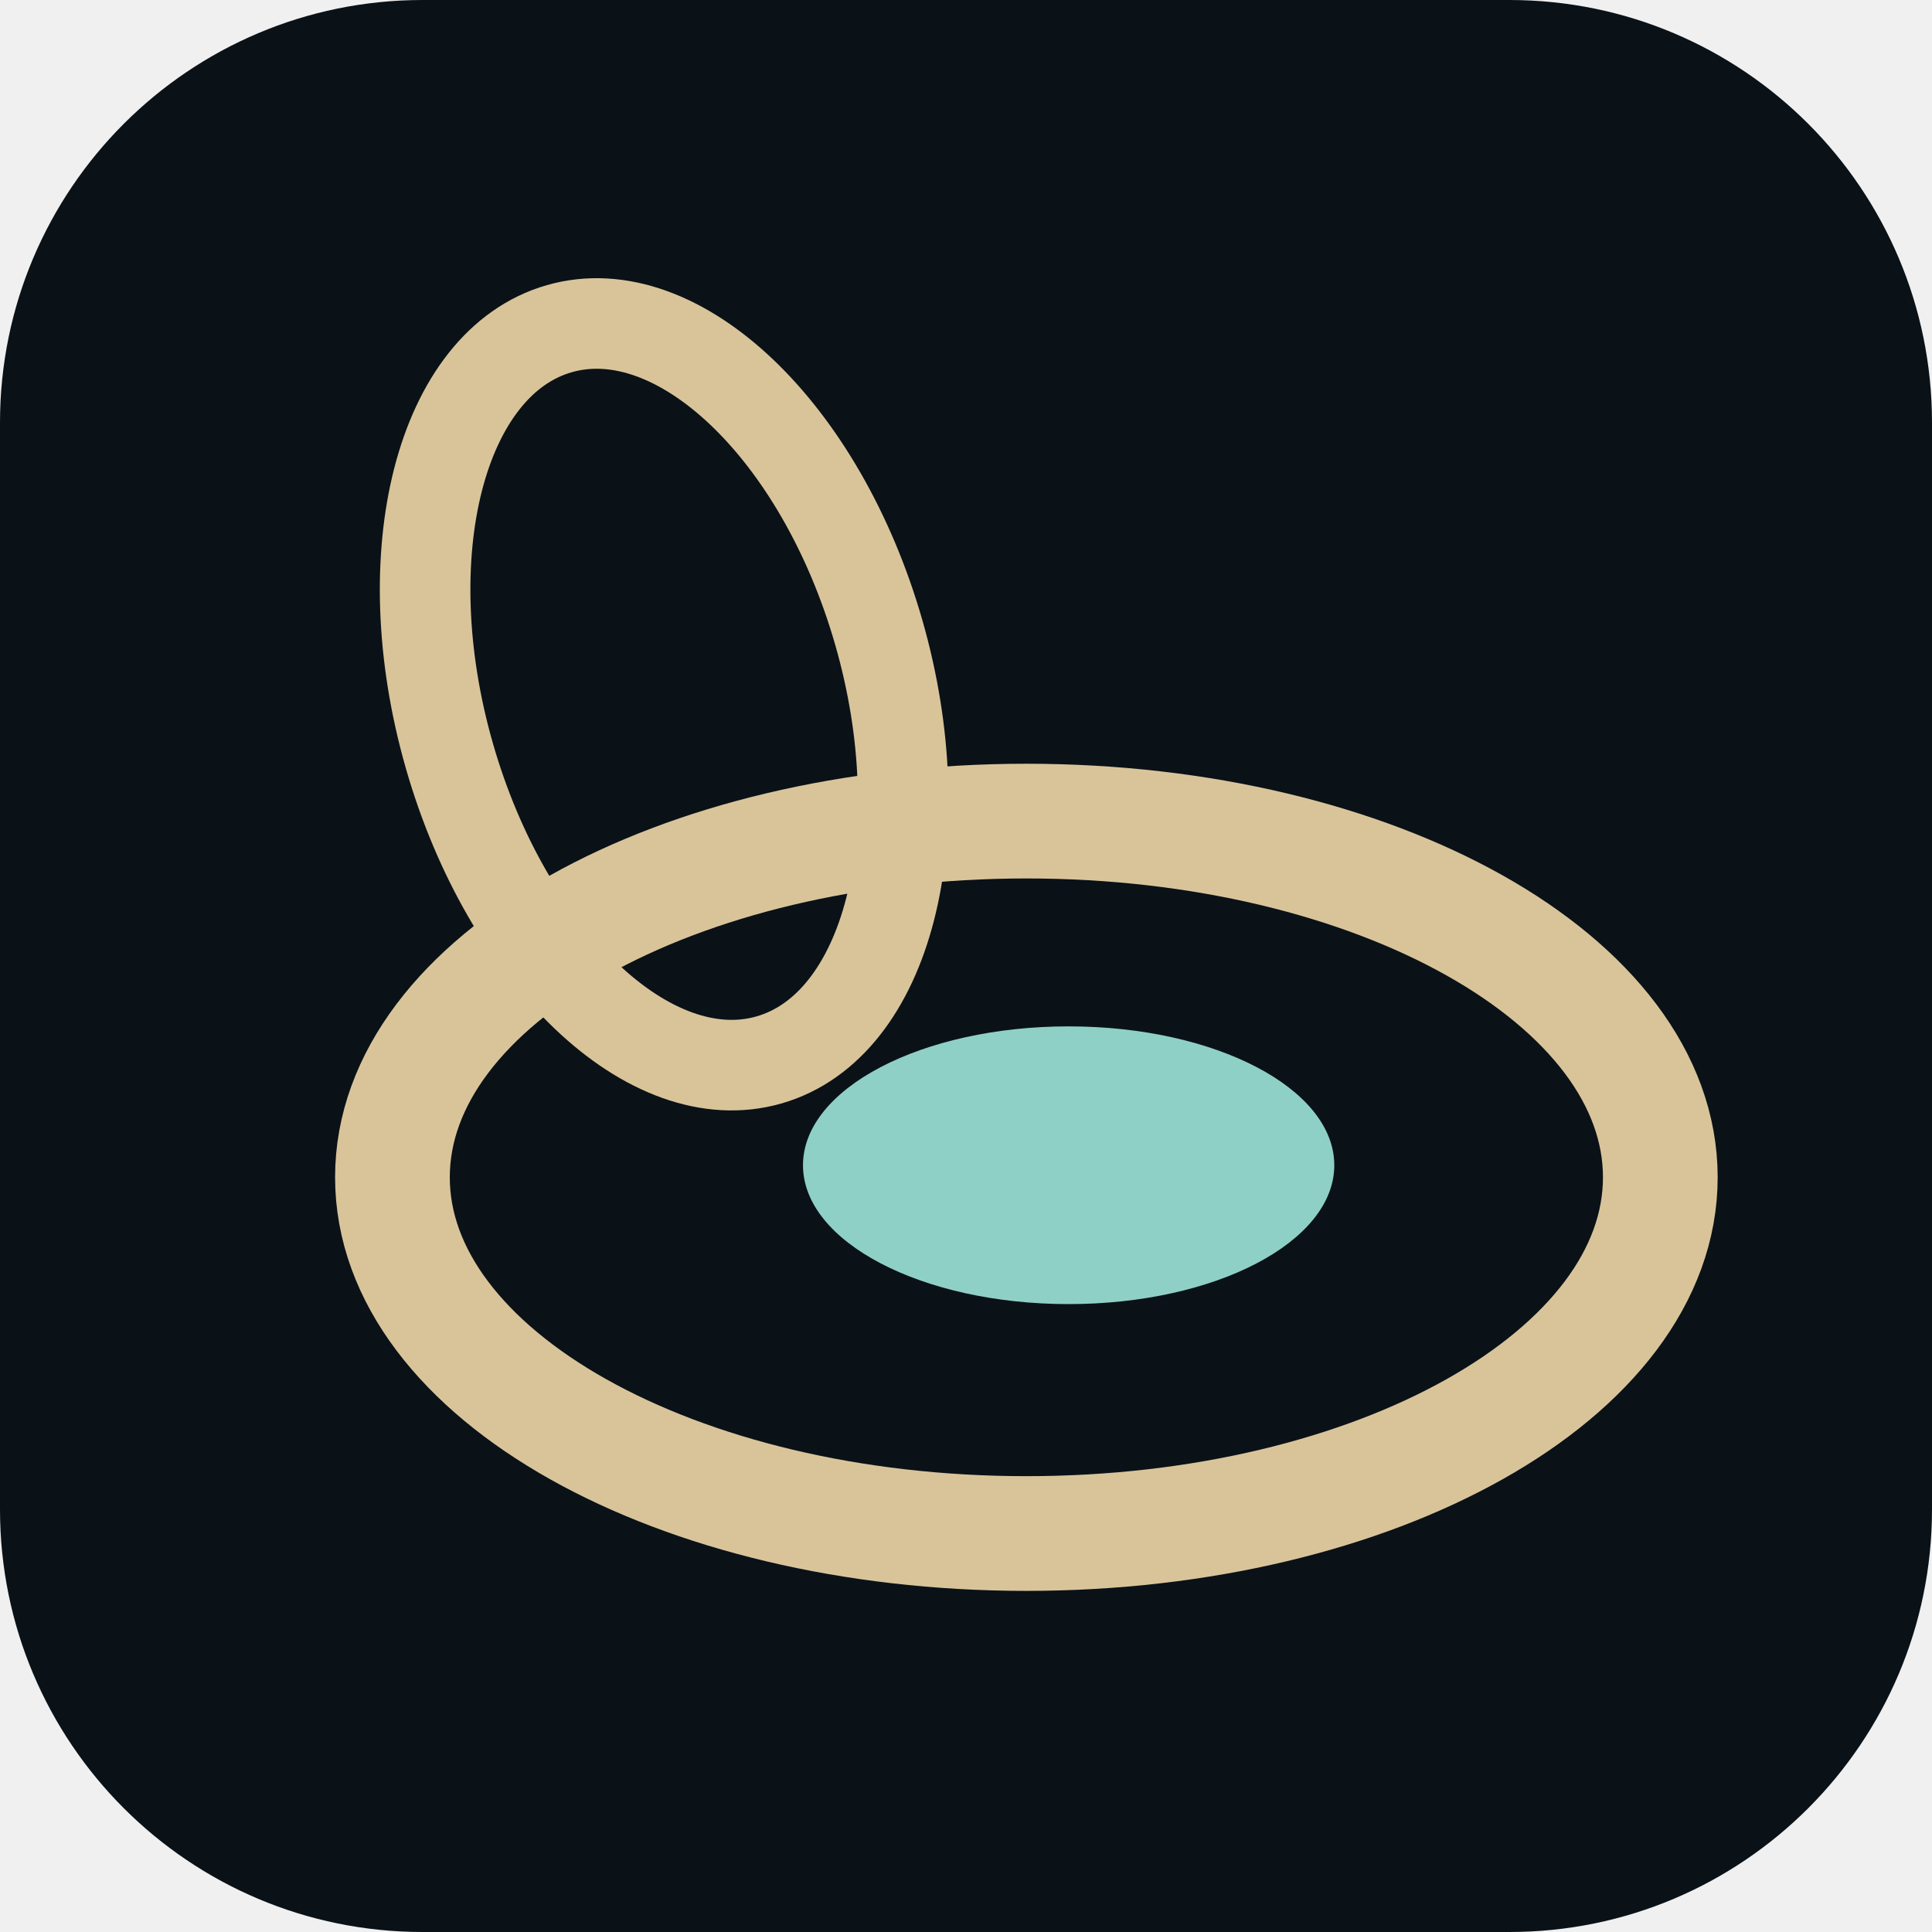
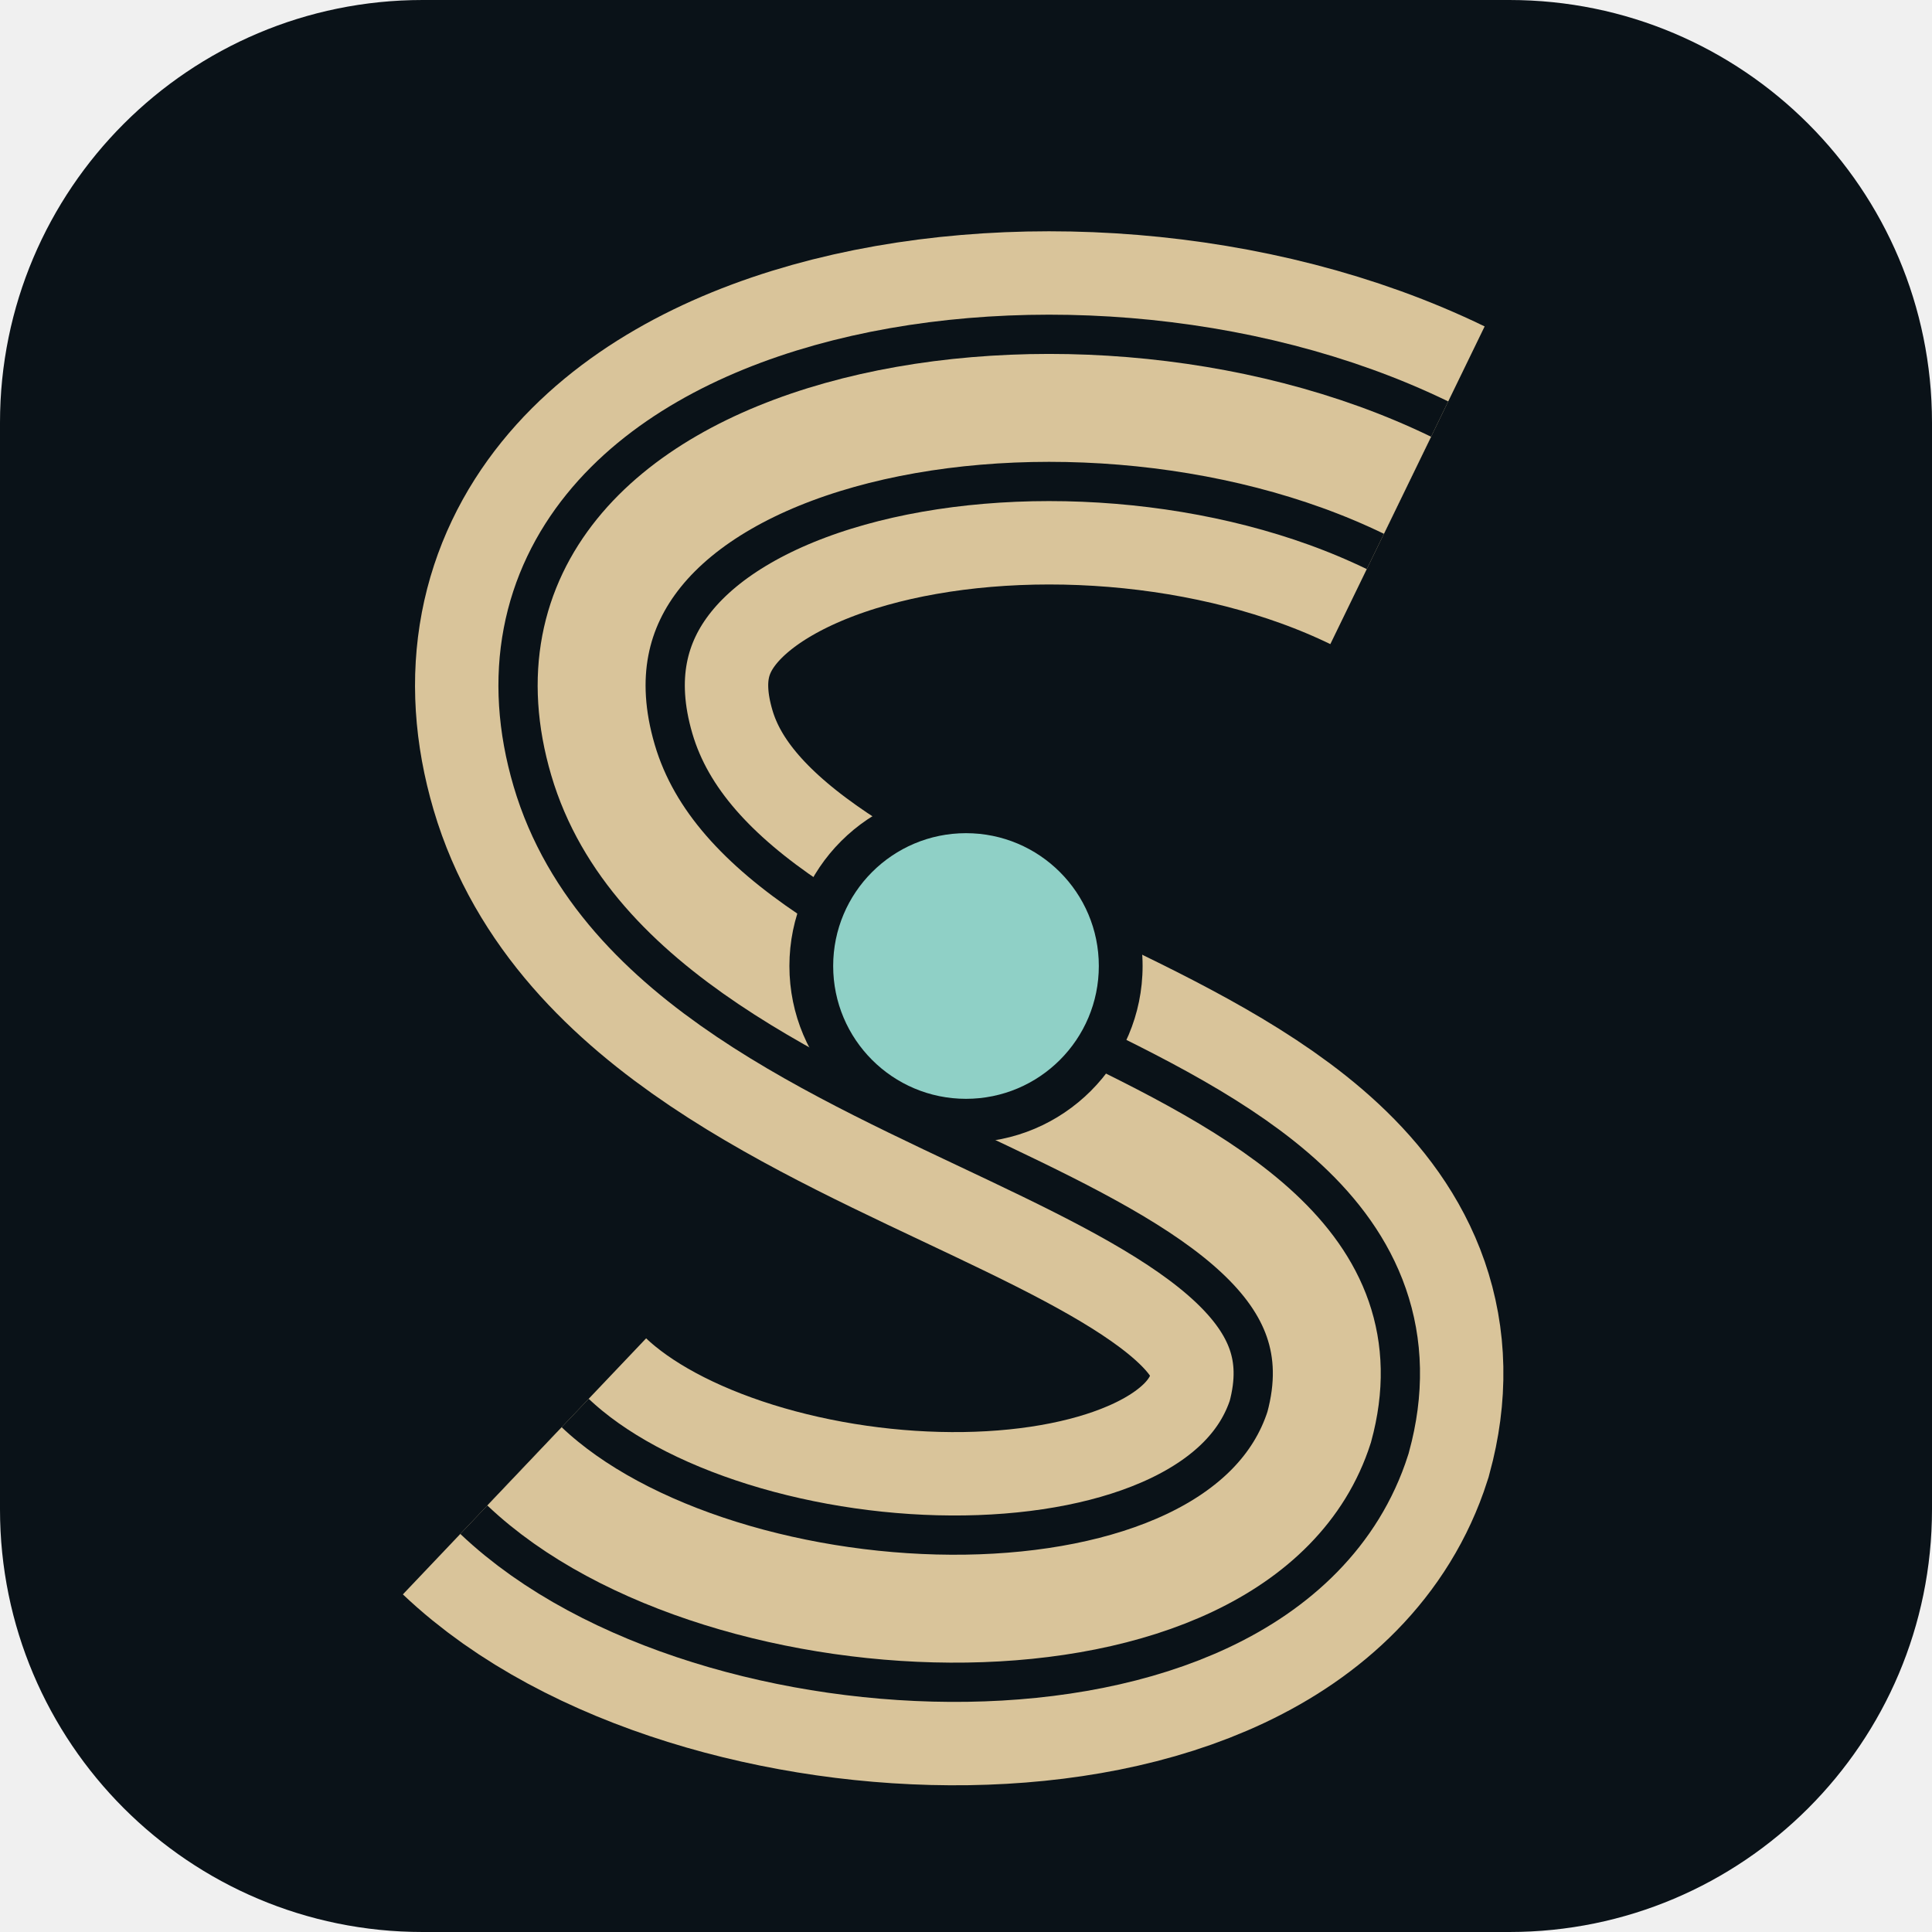
<svg xmlns="http://www.w3.org/2000/svg" viewBox="0 0 64 64">
+   <defs>
+     <mask id="threads" maskUnits="userSpaceOnUse" x="0" y="0" width="64" height="64">
+       <g fill="none" transform="translate(6 6) scale(1.625)">
+         <path d="M25 6.2C18 2.8 6.6 5 8.6 11.8S25 18.8 23.2 25.4C21.6 30.4 11 30 7 26.2" stroke="#fff" stroke-width="7.2" />
+         <path d="M25 6.2C18 2.8 6.6 5 8.6 11.8S25 18.8 23.2 25.4C21.6 30.4 11 30 7 26.2" stroke="#000" stroke-width="3.8" />
+         <path d="M25 6.2C18 2.8 6.6 5 8.6 11.8S25 18.8 23.2 25.4C21.6 30.4 11 30 7 26.2" stroke="#fff" stroke-width="2.2" />
+         <circle cx="16" cy="16" r="3.6" fill="#000" />
+       </g>
+     </mask>
+   </defs>
  <rect width="64" height="64" rx="14" fill="#0a1218" />
-   <g fill="none" stroke="#d9c49a" stroke-linecap="round">
-     <ellipse cx="22" cy="23" rx="7.4" ry="12.6" transform="rotate(-16 22 23)" stroke-width="3" />
-     <ellipse cx="34" cy="39" rx="21" ry="11.8" stroke-width="3.8" />
-   </g>
-   <ellipse cx="35.4" cy="38.6" rx="8.8" ry="4.6" fill="#8fd0c6" />
+   <rect width="64" height="64" fill="#d9c49a" mask="url(#threads)" />
+   <circle cx="32" cy="32" r="4.4" fill="#8fd0c6" />
</svg>
